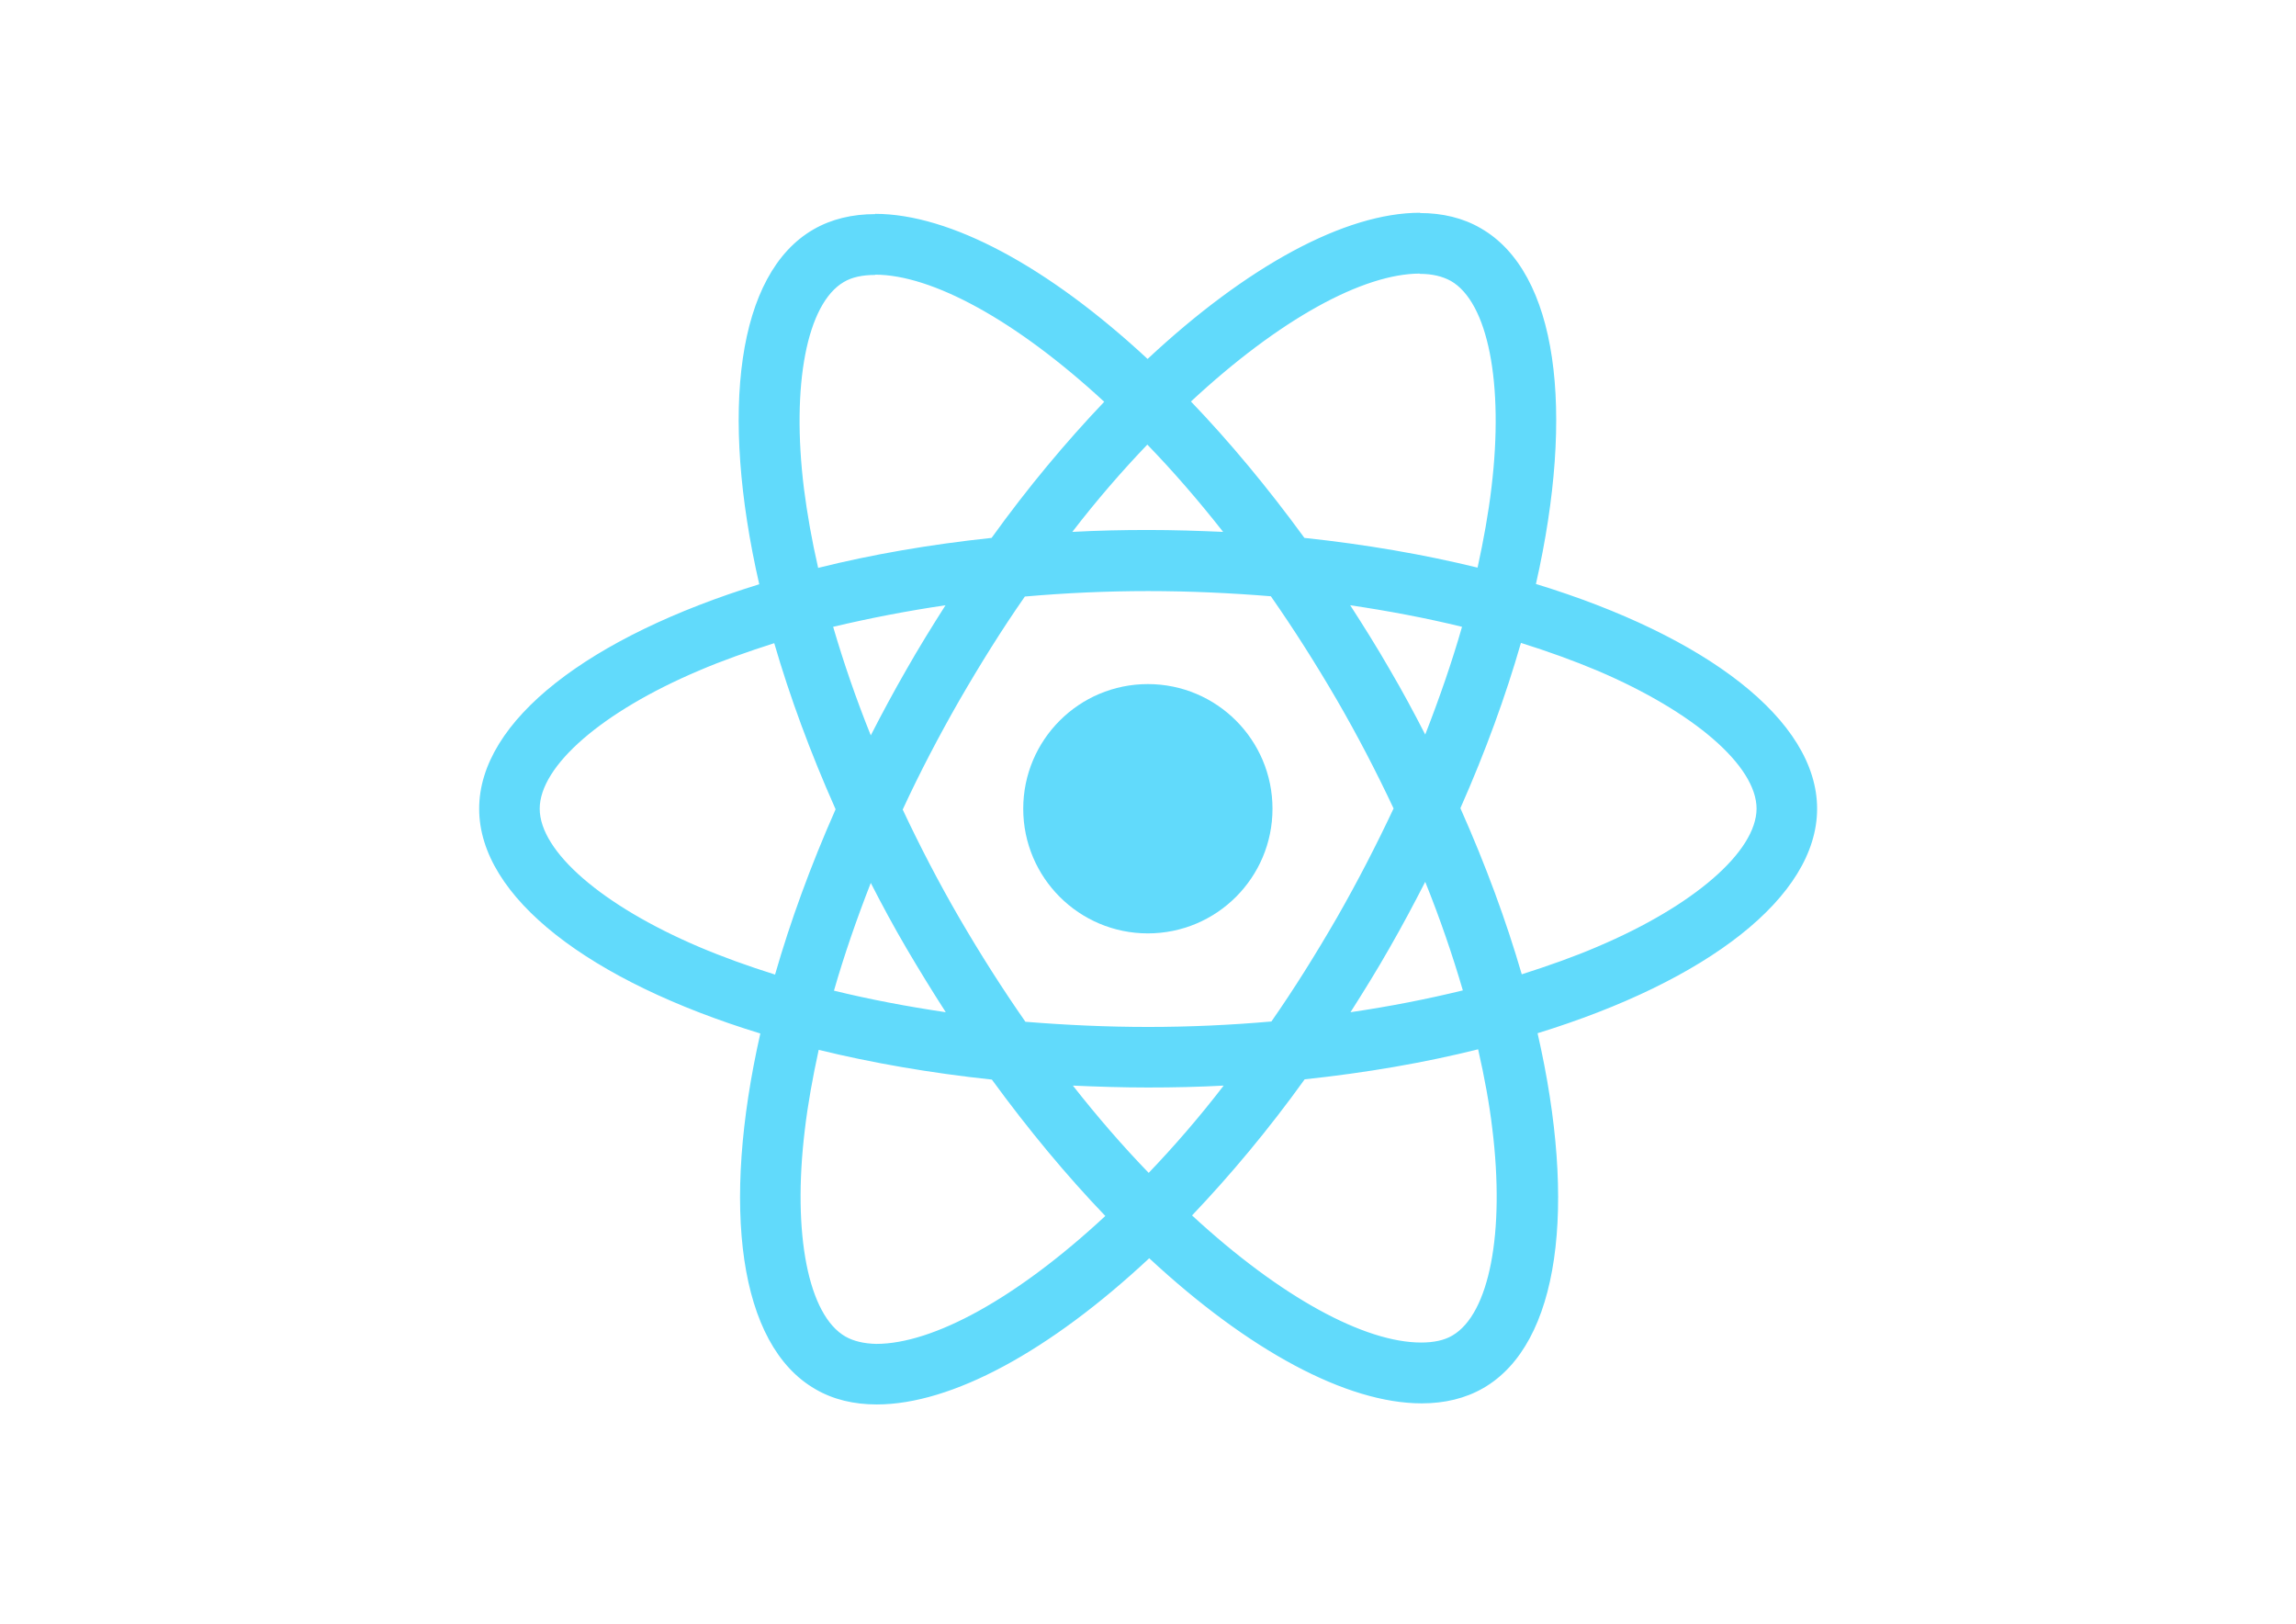
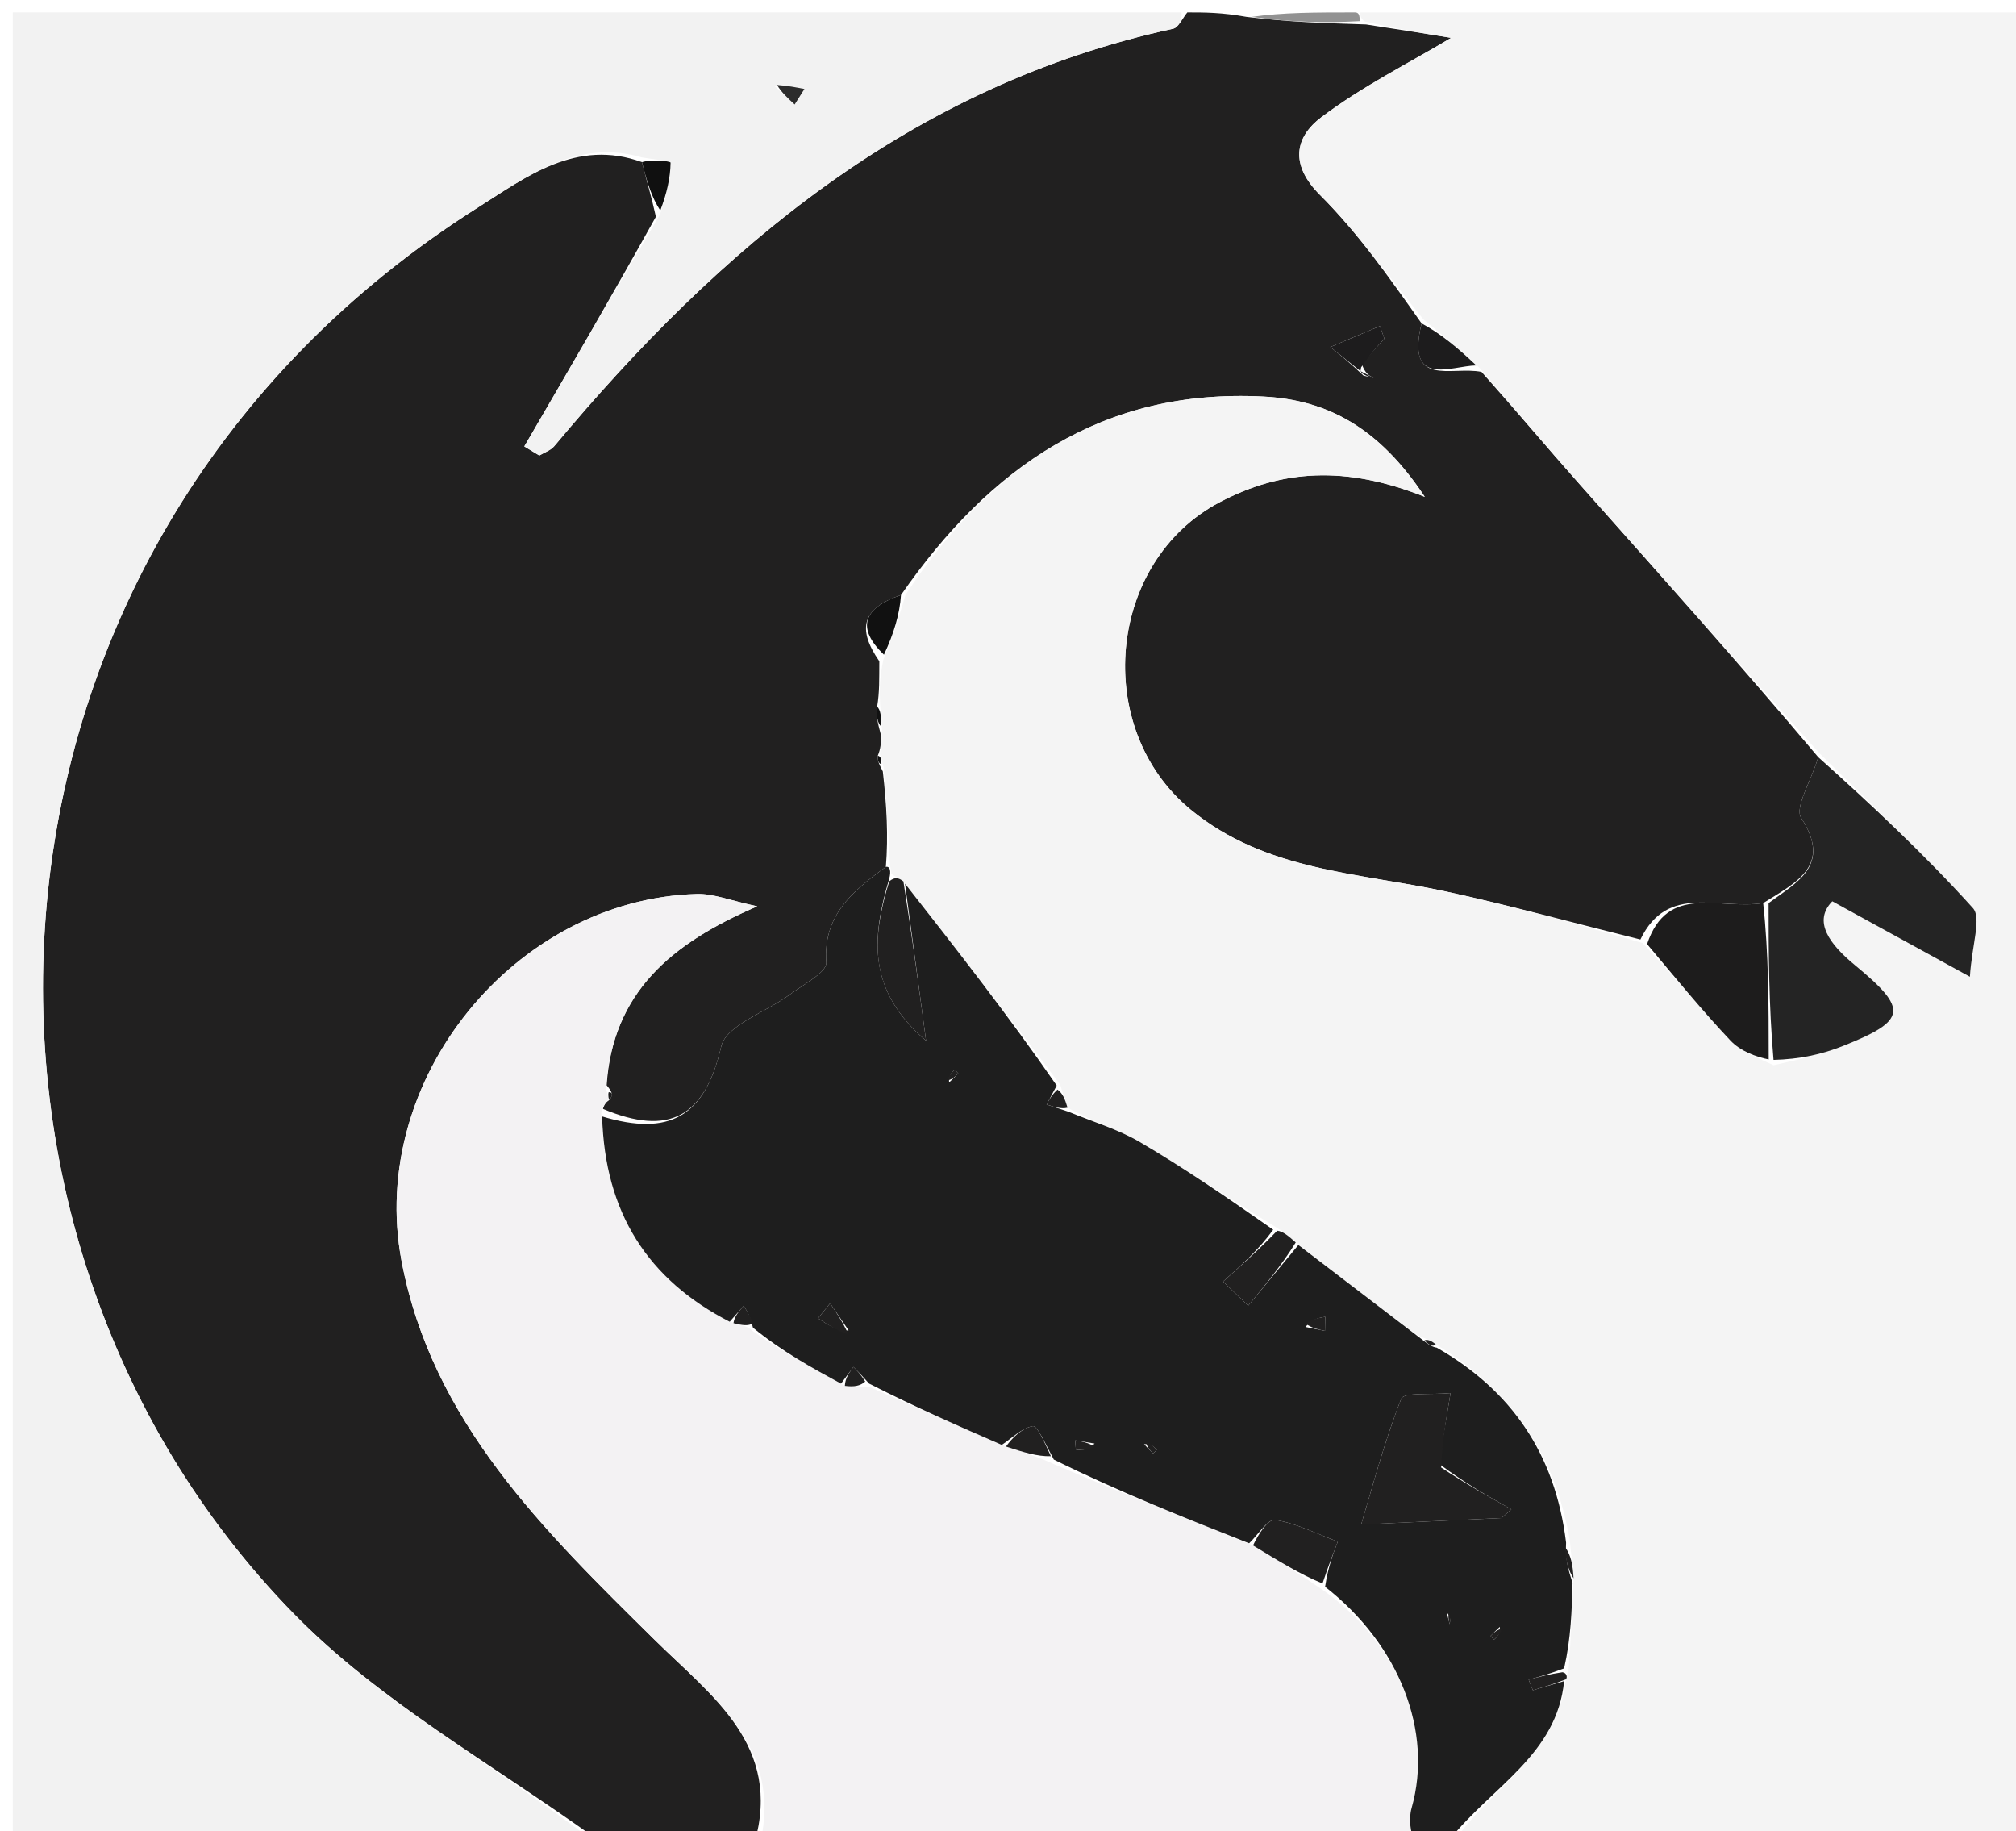
- <svg xmlns="http://www.w3.org/2000/svg" viewBox="0 0 841.9 595.3">
-   <g fill="#61DAFB">
-     <path d="M666.3 296.5c0-32.5-40.7-63.3-103.1-82.4 14.4-63.6 8-114.2-20.2-130.4-6.5-3.8-14.1-5.6-22.4-5.6v22.3c4.6 0 8.3.9 11.4 2.6 13.6 7.8 19.5 37.5 14.9 75.7-1.1 9.4-2.9 19.3-5.1 29.4-19.6-4.8-41-8.5-63.5-10.9-13.5-18.5-27.5-35.3-41.6-50 32.6-30.3 63.2-46.9 84-46.9V78c-27.5 0-63.5 19.6-99.9 53.6-36.4-33.8-72.4-53.2-99.9-53.2v22.3c20.7 0 51.4 16.5 84 46.6-14 14.7-28 31.4-41.3 49.9-22.6 2.4-44 6.1-63.6 11-2.3-10-4-19.7-5.2-29-4.7-38.2 1.1-67.9 14.6-75.8 3-1.8 6.9-2.6 11.5-2.6V78.5c-8.4 0-16 1.8-22.6 5.6-28.1 16.2-34.4 66.7-19.9 130.1-62.2 19.2-102.7 49.9-102.7 82.3 0 32.5 40.7 63.3 103.1 82.4-14.4 63.6-8 114.2 20.2 130.4 6.5 3.8 14.1 5.6 22.5 5.6 27.5 0 63.5-19.6 99.9-53.6 36.4 33.8 72.4 53.2 99.9 53.2 8.4 0 16-1.8 22.6-5.6 28.1-16.2 34.4-66.7 19.9-130.1 62-19.1 102.5-49.9 102.5-82.3zm-130.2-66.7c-3.7 12.9-8.3 26.2-13.5 39.5-4.1-8-8.4-16-13.1-24-4.6-8-9.5-15.8-14.4-23.4 14.2 2.1 27.9 4.7 41 7.9zm-45.8 106.5c-7.8 13.5-15.8 26.3-24.1 38.2-14.9 1.3-30 2-45.2 2-15.1 0-30.2-.7-45-1.9-8.3-11.9-16.4-24.6-24.2-38-7.6-13.1-14.5-26.4-20.8-39.8 6.2-13.4 13.2-26.8 20.7-39.9 7.8-13.5 15.8-26.3 24.1-38.2 14.9-1.3 30-2 45.2-2 15.1 0 30.2.7 45 1.9 8.3 11.9 16.4 24.6 24.2 38 7.6 13.1 14.5 26.4 20.8 39.8-6.3 13.4-13.2 26.8-20.7 39.9zm32.3-13c5.4 13.4 10 26.8 13.8 39.8-13.1 3.2-26.9 5.9-41.2 8 4.9-7.7 9.8-15.6 14.4-23.7 4.6-8 8.9-16.1 13-24.1zM421.2 430c-9.3-9.6-18.6-20.3-27.8-32 9 .4 18.2.7 27.5.7 9.4 0 18.7-.2 27.8-.7-9 11.7-18.3 22.4-27.5 32zm-74.4-58.9c-14.2-2.1-27.9-4.7-41-7.9 3.7-12.9 8.3-26.2 13.5-39.5 4.1 8 8.4 16 13.1 24 4.7 8 9.5 15.8 14.4 23.4zM420.7 163c9.3 9.6 18.6 20.3 27.8 32-9-.4-18.2-.7-27.5-.7-9.4 0-18.7.2-27.8.7 9-11.7 18.3-22.4 27.5-32zm-74 58.9c-4.9 7.7-9.8 15.6-14.4 23.7-4.6 8-8.9 16-13 24-5.4-13.4-10-26.8-13.8-39.8 13.1-3.1 26.9-5.8 41.2-7.9zm-90.5 125.2c-35.4-15.1-58.3-34.9-58.3-50.6 0-15.7 22.9-35.6 58.3-50.6 8.6-3.7 18-7 27.7-10.1 5.7 19.6 13.2 40 22.5 60.9-9.2 20.8-16.6 41.1-22.2 60.6-9.9-3.1-19.3-6.5-28-10.2zM310 490c-13.6-7.8-19.5-37.5-14.9-75.7 1.1-9.4 2.9-19.3 5.1-29.4 19.6 4.8 41 8.5 63.5 10.9 13.5 18.5 27.5 35.3 41.6 50-32.6 30.3-63.2 46.9-84 46.9-4.5-.1-8.3-1-11.3-2.7zm237.2-76.2c4.7 38.2-1.1 67.9-14.6 75.8-3 1.8-6.9 2.6-11.5 2.6-20.7 0-51.4-16.5-84-46.6 14-14.7 28-31.4 41.3-49.9 22.6-2.4 44-6.1 63.6-11 2.3 10.1 4.1 19.8 5.2 29.1zm38.5-66.7c-8.6 3.7-18 7-27.7 10.1-5.7-19.6-13.2-40-22.5-60.9 9.2-20.8 16.6-41.1 22.2-60.6 9.9 3.1 19.3 6.5 28.1 10.2 35.4 15.1 58.3 34.9 58.3 50.6-.1 15.7-23 35.6-58.4 50.6zM320.8 78.4z" />
-     <circle cx="420.9" cy="296.5" r="45.7" />
-     <path d="M520.5 78.1z" />
-   </g>
+ <svg xmlns="http://www.w3.org/2000/svg" version="1.1" id="Layer_1" x="0px" y="0px" width="100%" viewBox="0 0 163 148" enable-background="new 0 0 163 148" xml:space="preserve">
+   <path fill="#212020" opacity="1" stroke="none" d=" M96,1   C97.389,1 98.778,1 100.793,1.363   C104.295,1.796 107.171,1.867 110.448,1.977   C113.272,2.406 115.694,2.795 117.331,3.058   C113.939,5.088 110.158,6.973 106.84,9.473   C104.699,11.086 104.266,13.303 106.728,15.759   C109.797,18.822 112.319,22.433 114.94,26.142   C113.654,31.398 117.336,29.568 119.787,30.063   C122.59,33.21 125.082,36.17 127.649,39.064   C134.102,46.339 140.589,53.584 147.009,61.202   C146.463,63.115 145.073,65.248 145.635,66.118   C148.117,69.955 145.308,71.283 142.559,73   C138.929,73.557 134.828,71.379 132.631,75.942   C127.143,74.579 122.044,73.172 116.882,72.057   C109.793,70.526 102.32,70.412 96.283,65.455   C88.283,58.886 89.506,45.381 98.631,40.587   C103.623,37.965 108.78,37.599 115.201,40.163   C111.515,34.594 107.351,32.319 102.121,32.053   C89.199,31.397 80.062,37.698 72.848,48.097   C69.748,49.149 69.245,50.78 71.096,53.451   C71.085,54.882 71.12,55.922 70.921,57.114   C70.826,57.85 70.965,58.436 71.208,59.341   C71.254,60.097 71.196,60.535 70.974,61.082   C70.94,61.474 71.071,61.757 71.379,62.357   C71.693,65.116 71.829,67.558 71.625,70.076   C68.807,72.109 66.548,74.063 66.808,77.798   C66.864,78.599 64.926,79.595 63.837,80.407   C61.946,81.82 58.71,82.862 58.313,84.584   C56.989,90.32 54.087,91.868 48.752,89.634   C48.858,89.197 49.033,89.073 49.31,88.86   C49.568,88.512 49.524,88.277 49.05,87.73   C49.553,80.192 54.237,76.278 61.225,73.259   C59.08,72.803 57.699,72.225 56.336,72.264   C41.604,72.687 29.703,87.305 32.466,101.925   C34.924,114.937 44.013,123.749 52.925,132.547   C57.56,137.123 63.257,141.082 61,149   C56.975,149 52.95,149 48.294,148.698   C39.645,142.473 30.656,137.499 23.773,130.464   C-6.745,99.271 -3.709,43.517 38.693,16.739   C42.529,14.316 46.617,11.176 51.905,13.107   C52.31,14.724 52.688,15.952 53.03,17.522   C49.461,23.938 45.927,30.011 42.392,36.084   C42.796,36.329 43.201,36.574 43.605,36.82   C44.014,36.57 44.528,36.407 44.819,36.058   C58.239,19.982 73.681,6.924 94.847,2.321   C95.306,2.222 95.619,1.455 96,1  M110.242,30.361   C110.514,30.423 110.785,30.485 111.057,30.547   C110.705,30.365 110.353,30.182 110.103,29.402   C110.712,28.725 111.322,28.047 111.931,27.37   C111.81,27.034 111.69,26.698 111.569,26.362   C110.232,26.926 108.896,27.489 107.559,28.052   C108.372,28.701 109.186,29.351 110.242,30.361  z" />
+   <path fill="#F4F4F4" opacity="1" stroke="none" d=" M115.078,25.808   C112.319,22.433 109.797,18.822 106.728,15.759   C104.266,13.303 104.699,11.086 106.84,9.473   C110.158,6.973 113.939,5.088 117.331,3.058   C115.694,2.795 113.272,2.406 110.369,1.746   C109.889,1.476 110,1 110,1   C127.968,1 145.937,1 163.952,1   C163.952,50.215 163.952,99.43 163.952,149   C148.648,149 133.292,149 117.663,148.72   C120.629,144.41 125.886,141.84 126.605,135.746   C126.745,135.606 126.689,135.213 126.827,134.901   C127.025,132.375 127.085,130.161 127.228,127.58   C127.167,126.474 127.021,125.736 126.94,124.619   C125.742,117.475 122.155,112.358 116.086,108.669   C115.674,108.324 115.347,108.246 114.693,107.993   C111.237,105.422 108.107,103.029 104.765,100.432   C104.149,99.883 103.745,99.536 103.018,99.11   C99.197,96.78 95.759,94.428 92.176,92.323   C90.38,91.269 88.319,90.666 86.314,89.536   C86.094,88.808 85.937,88.404 85.718,87.676   C81.495,82.044 77.333,76.734 73.044,71.245   C72.648,70.94 72.364,70.87 72.066,70.639   C72.064,70.423 71.965,70.001 71.965,70.001   C71.829,67.558 71.693,65.116 71.448,62.085   C71.271,61.322 71.204,61.148 71.137,60.973   C71.196,60.535 71.254,60.097 71.312,59.003   C71.26,57.886 71.208,57.424 71.155,56.963   C71.12,55.922 71.085,54.882 71.425,53.314   C72.271,51.214 72.744,49.643 73.216,48.072   C80.062,37.698 89.199,31.397 102.121,32.053   C107.351,32.319 111.515,34.594 115.201,40.163   C108.78,37.599 103.623,37.965 98.631,40.587   C89.506,45.381 88.283,58.886 96.283,65.455   C102.32,70.412 109.793,70.526 116.882,72.057   C122.044,73.172 127.143,74.579 132.81,76.227   C135.525,79.113 137.63,81.693 139.91,84.108   C140.722,84.968 141.96,85.427 143.394,86.106   C145.527,85.621 147.318,85.223 149.002,84.553   C154.208,82.484 154.303,81.58 149.97,78.007   C147.938,76.331 146.551,74.484 148.147,72.854   C151.91,74.916 155.144,76.689 159.273,78.953   C159.437,76.346 160.229,74.192 159.514,73.399   C155.567,69.029 151.251,64.992 147.062,60.841   C140.589,53.584 134.102,46.339 127.649,39.064   C125.082,36.17 122.59,33.21 119.64,29.755   C117.836,28.089 116.457,26.949 115.078,25.808  z" />
+   <path fill="#F2F2F2" opacity="1" stroke="none" d=" M95.531,1   C95.619,1.455 95.306,2.222 94.847,2.321   C73.681,6.924 58.239,19.982 44.819,36.058   C44.528,36.407 44.014,36.57 43.605,36.82   C43.201,36.574 42.796,36.329 42.392,36.084   C45.927,30.011 49.461,23.938 53.352,17.358   C53.917,15.618 54.198,14.386 54.22,13.15   C54.222,13.02 52.694,12.863 51.876,12.718   C46.617,11.176 42.529,14.316 38.693,16.739   C-3.709,43.517 -6.745,99.271 23.773,130.464   C30.656,137.499 39.645,142.473 47.832,148.698   C32.357,149 16.714,149 1.035,149   C1.035,99.765 1.035,50.53 1.035,1   C32.354,1 63.708,1 95.531,1  M62.604,6.934   C63.153,7.438 63.701,7.941 64.25,8.445   C64.514,8.027 64.778,7.609 65.042,7.191   C64.379,7.061 63.716,6.93 62.604,6.934  z" />
+   <path fill="#F3F2F3" opacity="1" stroke="none" d=" M49.208,88.949   C49.033,89.073 48.858,89.197 48.615,89.931   C48.897,97.983 52.355,103.432 59.304,106.954   C60.039,107.134 60.469,107.199 60.889,107.614   C63.253,109.257 65.626,110.551 68.31,112.022   C69.08,112.117 69.54,112.034 70.317,112.115   C74.089,113.784 77.543,115.289 81.337,116.927   C82.775,117.399 83.873,117.738 85.209,118.347   C90.629,120.66 95.813,122.704 101.312,124.922   C103.375,126.178 105.124,127.26 107.081,128.608   C113.142,132.948 115.886,139.96 114.135,146.142   C113.882,147.036 114.035,148.045 114,149   C96.646,149 79.292,149 61.469,149   C63.257,141.082 57.56,137.123 52.925,132.547   C44.013,123.749 34.924,114.937 32.466,101.925   C29.703,87.305 41.604,72.687 56.336,72.264   C57.699,72.225 59.08,72.803 61.225,73.259   C54.237,76.278 49.553,80.192 48.98,87.946   C49.144,88.499 49.208,88.949 49.208,88.949  z" />
+   <path fill="#1E1E1E" opacity="1" stroke="none" d=" M114.375,149   C114.035,148.045 113.882,147.036 114.135,146.142   C115.886,139.96 113.142,132.948 107.139,128.262   C107.39,126.613 107.793,125.577 108.166,124.614   C106.4,123.957 104.795,123.125 103.102,122.859   C102.514,122.766 101.705,124.078 100.997,124.748   C95.813,122.704 90.629,120.66 85.204,117.981   C84.469,116.613 83.86,115.216 83.507,115.277   C82.61,115.435 81.827,116.245 80.998,116.794   C77.543,115.289 74.089,113.784 70.271,111.84   C69.606,111.098 69.305,110.795 69.003,110.492   C68.669,110.943 68.334,111.394 67.999,111.844   C65.626,110.551 63.253,109.257 60.88,107.319   C60.629,106.304 60.376,105.933 60.124,105.562   C59.749,105.988 59.374,106.413 58.998,106.839   C52.355,103.432 48.897,97.983 48.683,90.244   C54.087,91.868 56.989,90.32 58.313,84.584   C58.71,82.862 61.946,81.82 63.837,80.407   C64.926,79.595 66.864,78.599 66.808,77.798   C66.548,74.063 68.807,72.109 71.625,70.076   C71.965,70.001 72.064,70.423 71.898,71.021   C70.426,75.989 70.199,80.12 74.875,84.125   C74.228,79.302 73.699,75.363 73.171,71.425   C77.333,76.734 81.495,82.044 85.439,87.749   C85.021,88.523 84.82,88.902 84.62,89.281   C85.206,89.474 85.792,89.666 86.379,89.859   C88.319,90.666 90.38,91.269 92.176,92.323   C95.759,94.428 99.197,96.78 102.942,99.401   C101.755,101.045 100.321,102.318 98.888,103.591   C99.566,104.24 100.244,104.889 100.923,105.538   C102.274,103.903 103.626,102.269 104.978,100.635   C108.107,103.029 111.237,105.422 114.845,108.175   C115.566,108.751 115.849,108.886 116.171,108.937   C122.155,112.358 125.742,117.475 126.623,124.693   C126.542,126.082 126.843,127.015 127.145,127.948   C127.085,130.161 127.025,132.375 126.465,134.858   C125.176,135.342 124.386,135.557 123.596,135.771   C123.71,136.056 123.824,136.341 123.938,136.626   C124.78,136.38 125.623,136.133 126.465,135.886   C125.886,141.84 120.629,144.41 117.194,148.72   C116.25,149 115.5,149 114.375,149  M116.326,118.304   C116.605,116.639 116.884,114.973 117.281,112.606   C115.717,112.759 113.508,112.521 113.293,113.068   C111.892,116.628 110.923,120.359 110.056,123.23   C114.433,123.028 117.917,122.867 121.4,122.707   C121.667,122.473 121.934,122.24 122.2,122.006   C120.372,120.983 118.545,119.96 116.326,118.304  M68.614,107.541   C68.116,106.81 67.617,106.08 67.119,105.349   C66.791,105.754 66.464,106.158 66.137,106.562   C66.942,107.087 67.748,107.612 68.614,107.541  M105.553,107.262   C106.079,107.367 106.604,107.473 107.13,107.578   C107.136,107.199 107.142,106.82 107.149,106.44   C106.62,106.53 106.091,106.62 105.553,107.262  M88.499,116.686   C87.978,116.6 87.457,116.514 86.936,116.427   C86.961,116.691 86.963,117.178 87.013,117.183   C87.515,117.232 88.024,117.202 88.499,116.686  M76.736,87.497   C76.988,87.258 77.241,87.022 77.477,86.769   C77.484,86.762 77.293,86.572 77.195,86.468   C76.943,86.707 76.691,86.946 76.736,87.497  M121.264,131.504   C121.012,131.743 120.758,131.979 120.522,132.232   C120.516,132.239 120.706,132.428 120.805,132.533   C121.057,132.294 121.308,132.055 121.264,131.504  M92.504,116.736   C92.742,116.988 92.979,117.242 93.232,117.478   C93.238,117.484 93.428,117.294 93.532,117.195   C93.293,116.943 93.055,116.692 92.504,116.736  M116.976,130.341   C117.055,130.656 117.133,130.972 117.212,131.287   C117.261,130.99 117.31,130.692 116.976,130.341  M114.512,133.445   C114.512,133.445 114.549,133.518 114.512,133.445  z" />
+   <path fill="#929292" opacity="1" stroke="none" d=" M109.55,1   C110,1 109.889,1.476 109.968,1.707   C107.171,1.867 104.295,1.796 101.209,1.363   C103.7,1 106.4,1 109.55,1  z" />
+   <path fill="#242424" opacity="1" stroke="none" d=" M147.009,61.202   C151.251,64.992 155.567,69.029 159.514,73.399   C160.229,74.192 159.437,76.346 159.273,78.953   C155.144,76.689 151.91,74.916 148.147,72.854   C146.551,74.484 147.938,76.331 149.97,78.007   C154.303,81.58 154.208,82.484 149.002,84.553   C147.318,85.223 145.527,85.621 143.396,85.675   C143.004,81.138 143,77.069 142.996,73   C145.308,71.283 148.117,69.955 145.635,66.118   C145.073,65.248 146.463,63.115 147.009,61.202  z" />
+   <path fill="#1D1C1C" opacity="1" stroke="none" d=" M142.559,73   C143,77.069 143.004,81.138 143.006,85.637   C141.96,85.427 140.722,84.968 139.91,84.108   C137.63,81.693 135.525,79.113 133.171,76.313   C134.828,71.379 138.929,73.557 142.559,73  z" />
+   <path fill="#1D1C1D" opacity="1" stroke="none" d=" M109.999,30.001   C109.186,29.351 108.372,28.701 107.559,28.052   C108.896,27.489 110.232,26.926 111.569,26.362   C111.69,26.698 111.81,27.034 111.931,27.37   C111.322,28.047 110.712,28.725 110.051,29.701   C110,30 109.999,30.001 109.999,30.001  z" />
+   <path fill="#1D1C1D" opacity="1" stroke="none" d=" M114.94,26.142   C116.457,26.949 117.836,28.089 119.363,29.538   C117.336,29.568 113.654,31.398 114.94,26.142  z" />
+   <path fill="#101010" opacity="1" stroke="none" d=" M51.905,13.107   C52.694,12.863 54.222,13.02 54.22,13.15   C54.198,14.386 53.917,15.618 53.387,17.016   C52.688,15.952 52.31,14.724 51.905,13.107  z" />
+   <path fill="#111111" opacity="1" stroke="none" d=" M72.848,48.097   C72.744,49.643 72.271,51.214 71.47,52.923   C69.245,50.78 69.748,49.149 72.848,48.097  z" />
+   <path fill="#1D1C1D" opacity="1" stroke="none" d=" M110,30   C110.353,30.182 110.705,30.365 111.057,30.547   C110.785,30.485 110.514,30.423 110.121,30.181   C109.999,30.001 110,30 110,30  z" />
+   <path fill="#111111" opacity="1" stroke="none" d=" M70.921,57.114   C71.208,57.424 71.26,57.886 71.208,58.684   C70.965,58.436 70.826,57.85 70.921,57.114  z" />
+   <path fill="#111111" opacity="1" stroke="none" d=" M70.974,61.082   C71.204,61.148 71.271,61.322 71.27,61.769   C71.071,61.757 70.94,61.474 70.974,61.082  z" />
+   <path fill="#1E1E1E" opacity="1" stroke="none" d=" M49.31,88.86   C49.208,88.949 49.144,88.499 49.213,88.283   C49.524,88.277 49.568,88.512 49.31,88.86  z" />
+   <path fill="#212020" opacity="1" stroke="none" d=" M73.044,71.245   C73.699,75.363 74.228,79.302 74.875,84.125   C70.199,80.12 70.426,75.989 71.899,71.237   C72.364,70.87 72.648,70.94 73.044,71.245  z" />
+   <path fill="#212020" opacity="1" stroke="none" d=" M104.765,100.432   C103.626,102.269 102.274,103.903 100.923,105.538   C100.244,104.889 99.566,104.24 98.888,103.591   C100.321,102.318 101.755,101.045 103.265,99.481   C103.745,99.536 104.149,99.883 104.765,100.432  z" />
+   <path fill="#212020" opacity="1" stroke="none" d=" M127.228,127.58   C126.843,127.015 126.542,126.082 126.558,125.074   C127.021,125.736 127.167,126.474 127.228,127.58  z" />
+   <path fill="#212020" opacity="1" stroke="none" d=" M126.605,135.746   C125.623,136.133 124.78,136.38 123.938,136.626   C123.824,136.341 123.71,136.056 123.596,135.771   C124.386,135.557 125.176,135.342 126.328,135.171   C126.689,135.213 126.745,135.606 126.605,135.746  z" />
+   <path fill="#212020" opacity="1" stroke="none" d=" M86.314,89.536   C85.792,89.666 85.206,89.474 84.62,89.281   C84.82,88.902 85.021,88.523 85.501,88.072   C85.937,88.404 86.094,88.808 86.314,89.536  z" />
+   <path fill="#212020" opacity="1" stroke="none" d=" M116.086,108.669   C115.849,108.886 115.566,108.751 115.172,108.351   C115.347,108.246 115.674,108.324 116.086,108.669  z" />
+   <path fill="#2C2C2C" opacity="1" stroke="none" d=" M62.829,6.867   C63.716,6.93 64.379,7.061 65.042,7.191   C64.778,7.609 64.514,8.027 64.25,8.445   C63.701,7.941 63.153,7.438 62.829,6.867  z" />
+   <path fill="#212020" opacity="1" stroke="none" d=" M101.312,124.922   C101.705,124.078 102.514,122.766 103.102,122.859   C104.795,123.125 106.4,123.957 108.166,124.614   C107.793,125.577 107.39,126.613 106.93,127.996   C105.124,127.26 103.375,126.178 101.312,124.922  z" />
+   <path fill="#212020" opacity="1" stroke="none" d=" M81.337,116.927   C81.827,116.245 82.61,115.435 83.507,115.277   C83.86,115.216 84.469,116.613 84.967,117.711   C83.873,117.738 82.775,117.399 81.337,116.927  z" />
+   <path fill="#212020" opacity="1" stroke="none" d=" M59.304,106.954   C59.374,106.413 59.749,105.988 60.124,105.562   C60.376,105.933 60.629,106.304 60.89,106.97   C60.469,107.199 60.039,107.134 59.304,106.954  z" />
+   <path fill="#212020" opacity="1" stroke="none" d=" M68.31,112.022   C68.334,111.394 68.669,110.943 69.003,110.492   C69.305,110.795 69.606,111.098 69.954,111.676   C69.54,112.034 69.08,112.117 68.31,112.022  z" />
+   <path fill="#212020" opacity="1" stroke="none" d=" M116.521,118.62   C118.545,119.96 120.372,120.983 122.2,122.006   C121.934,122.24 121.667,122.473 121.4,122.707   C117.917,122.867 114.433,123.028 110.056,123.23   C110.923,120.359 111.892,116.628 113.293,113.068   C113.508,112.521 115.717,112.759 117.281,112.606   C116.884,114.973 116.605,116.639 116.521,118.62  z" />
+   <path fill="#212020" opacity="1" stroke="none" d=" M68.584,107.839   C67.748,107.612 66.942,107.087 66.137,106.562   C66.464,106.158 66.791,105.754 67.119,105.349   C67.617,106.08 68.116,106.81 68.584,107.839  z" />
+   <path fill="#212020" opacity="1" stroke="none" d=" M105.558,106.986   C106.091,106.62 106.62,106.53 107.149,106.44   C107.142,106.82 107.136,107.199 107.13,107.578   C106.604,107.473 106.079,107.367 105.558,106.986  z" />
+   <path fill="#212020" opacity="1" stroke="none" d=" M88.516,116.94   C88.024,117.202 87.515,117.232 87.013,117.183   C86.963,117.178 86.961,116.691 86.936,116.427   C87.457,116.514 87.978,116.6 88.516,116.94  z" />
+   <path fill="#212020" opacity="1" stroke="none" d=" M76.588,87.341   C76.691,86.946 76.943,86.707 77.195,86.468   C77.293,86.572 77.484,86.762 77.477,86.769   C77.241,87.022 76.988,87.258 76.588,87.341  z" />
+   <path fill="#212020" opacity="1" stroke="none" d=" M121.412,131.66   C121.308,132.055 121.057,132.294 120.805,132.533   C120.706,132.428 120.516,132.239 120.522,132.232   C120.758,131.979 121.012,131.743 121.412,131.66  z" />
+   <path fill="#212020" opacity="1" stroke="none" d=" M92.66,116.588   C93.055,116.692 93.293,116.943 93.532,117.195   C93.428,117.294 93.238,117.484 93.232,117.478   C92.979,117.242 92.742,116.988 92.66,116.588  z" />
+   <path fill="#212020" opacity="1" stroke="none" d=" M117.167,130.368   C117.31,130.692 117.261,130.99 117.212,131.287   C117.133,130.972 117.055,130.656 117.167,130.368  z" />
+   <path fill="#212020" opacity="1" stroke="none" d=" M114.53,133.481   C114.549,133.518 114.512,133.445 114.53,133.481  z" />
</svg>
